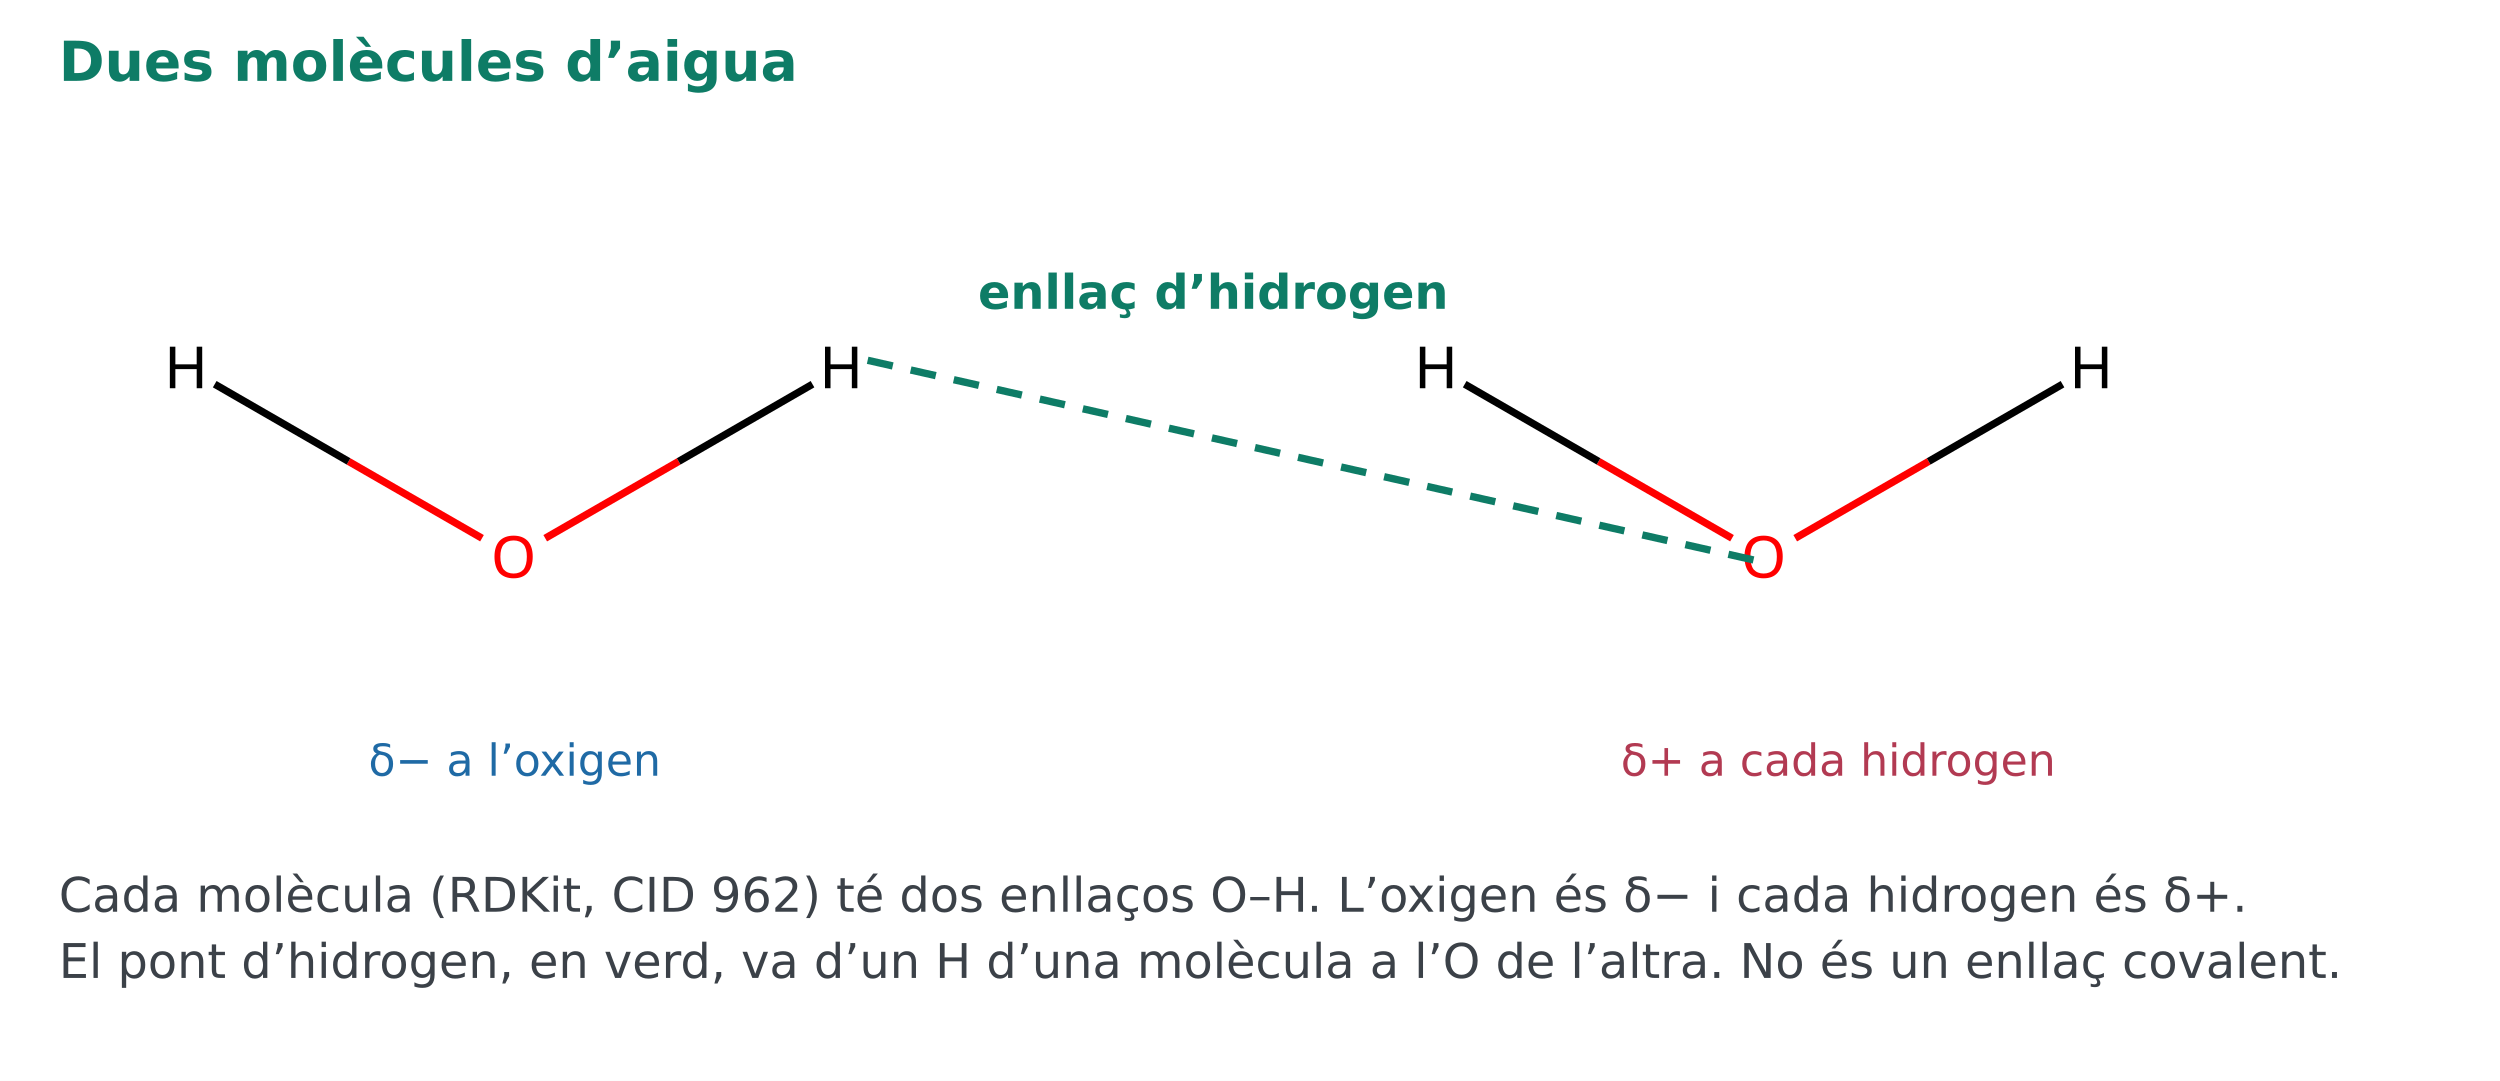
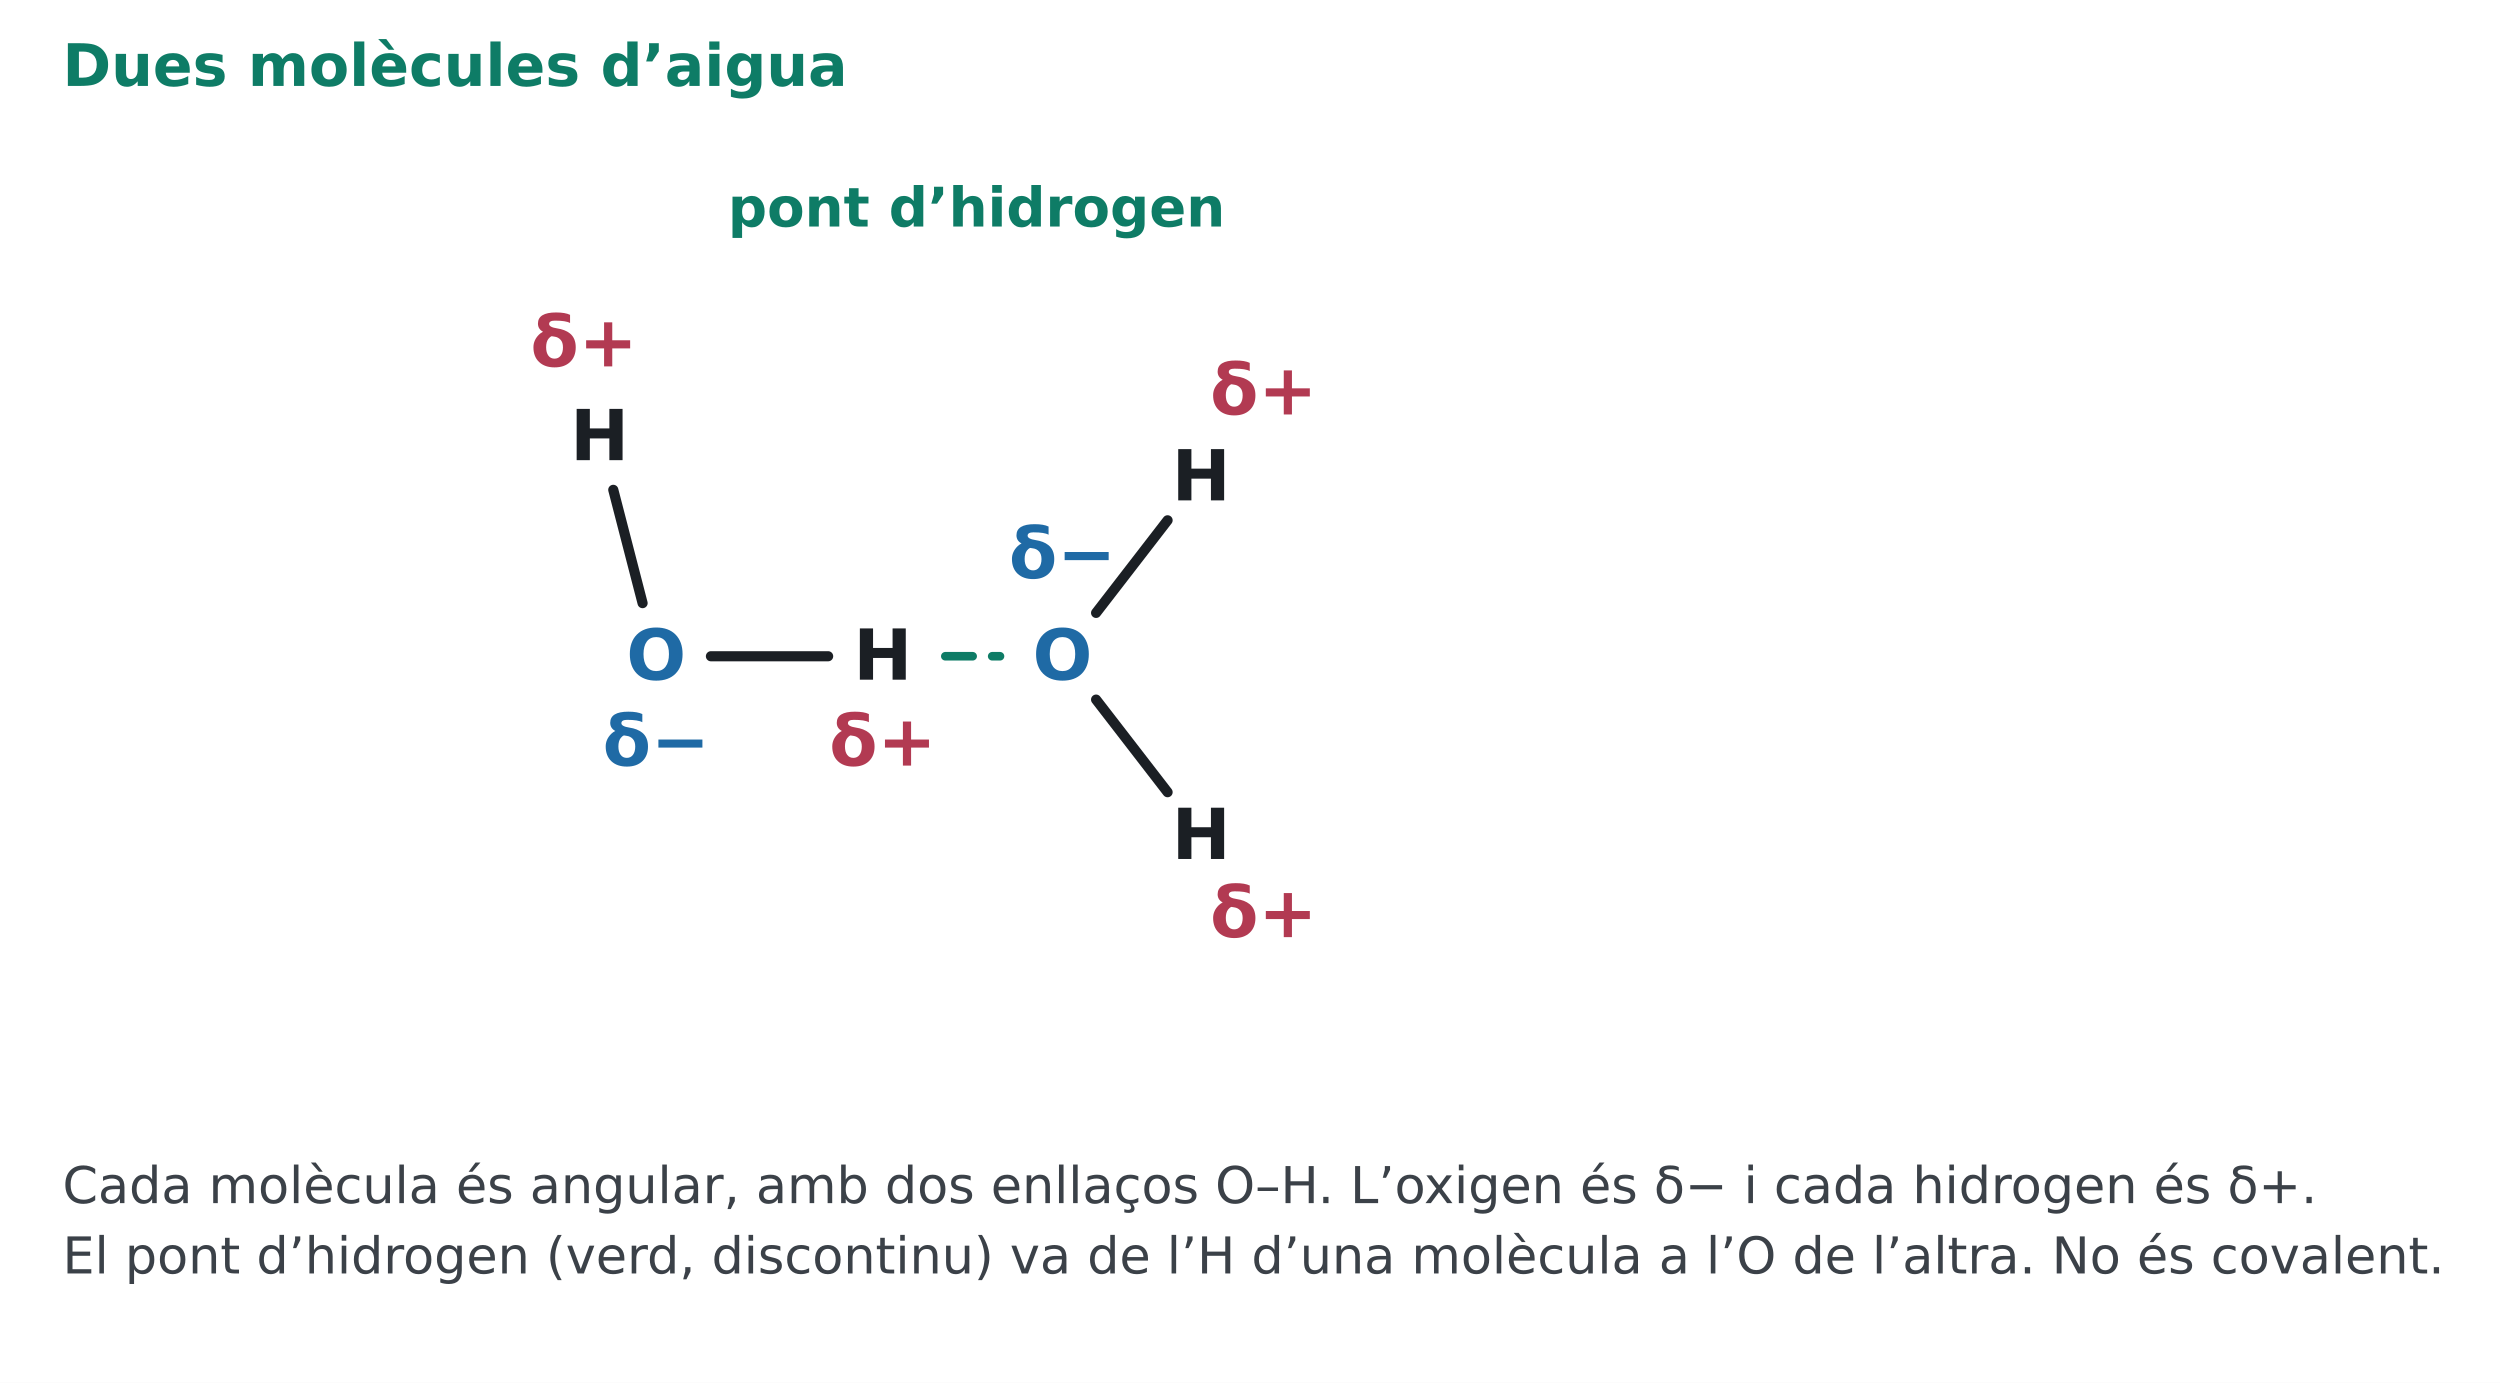
- <svg xmlns="http://www.w3.org/2000/svg" viewBox="0 0 680 294" font-family="DejaVu Sans, Liberation Sans, Arial, sans-serif">
-   <rect width="680" height="294" fill="#fff" />
+ <svg xmlns="http://www.w3.org/2000/svg" viewBox="0 0 640 354" font-family="DejaVu Sans, Liberation Sans, Arial, sans-serif">
+   <rect width="640" height="354" fill="#fff" />
  <text x="16" y="22" font-size="15" font-weight="700" fill="#0E7C66">Dues molècules d’aigua</text>
  <g transform="translate(0,36)">
-     <g transform="translate(20,10)">
-       <svg version="1.1" baseProfile="full" xml:space="preserve" width="240px" height="160px" viewBox="0 0 240 160">
-         <rect style="opacity:1.0;fill:#FFFFFF;stroke:none" width="240.0" height="160.0" x="0.0" y="0.0"> </rect>
-         <path class="bond-0 atom-0 atom-1" d="M 128.3,100.4 L 164.6,79.5" style="fill:none;fill-rule:evenodd;stroke:#FF0000;stroke-width:2.0px;stroke-linecap:butt;stroke-linejoin:miter;stroke-opacity:1" />
-         <path class="bond-0 atom-0 atom-1" d="M 164.6,79.5 L 201.0,58.5" style="fill:none;fill-rule:evenodd;stroke:#000000;stroke-width:2.0px;stroke-linecap:butt;stroke-linejoin:miter;stroke-opacity:1" />
-         <path class="bond-1 atom-0 atom-2" d="M 111.1,100.4 L 74.8,79.5" style="fill:none;fill-rule:evenodd;stroke:#FF0000;stroke-width:2.0px;stroke-linecap:butt;stroke-linejoin:miter;stroke-opacity:1" />
-         <path class="bond-1 atom-0 atom-2" d="M 74.8,79.5 L 38.4,58.5" style="fill:none;fill-rule:evenodd;stroke:#000000;stroke-width:2.0px;stroke-linecap:butt;stroke-linejoin:miter;stroke-opacity:1" />
-         <path class="atom-0" d="M 114.5 105.4 Q 114.5 102.7, 115.8 101.2 Q 117.2 99.7, 119.7 99.7 Q 122.2 99.7, 123.6 101.2 Q 124.9 102.7, 124.9 105.4 Q 124.9 108.2, 123.5 109.8 Q 122.2 111.3, 119.7 111.3 Q 117.2 111.3, 115.8 109.8 Q 114.5 108.2, 114.5 105.4 M 119.7 110.0 Q 121.4 110.0, 122.4 108.9 Q 123.3 107.7, 123.3 105.4 Q 123.3 103.2, 122.4 102.1 Q 121.4 101.0, 119.7 101.0 Q 118.0 101.0, 117.0 102.1 Q 116.1 103.2, 116.1 105.4 Q 116.1 107.7, 117.0 108.9 Q 118.0 110.0, 119.7 110.0 " fill="#FF0000" />
-         <path class="atom-1" d="M 204.4 48.3 L 205.9 48.3 L 205.9 53.1 L 211.7 53.1 L 211.7 48.3 L 213.2 48.3 L 213.2 59.6 L 211.7 59.6 L 211.7 54.4 L 205.9 54.4 L 205.9 59.6 L 204.4 59.6 L 204.4 48.3 " fill="#000000" />
-         <path class="atom-2" d="M 26.2 48.3 L 27.7 48.3 L 27.7 53.1 L 33.5 53.1 L 33.5 48.3 L 35.0 48.3 L 35.0 59.6 L 33.5 59.6 L 33.5 54.4 L 27.7 54.4 L 27.7 59.6 L 26.2 59.6 L 26.2 48.3 " fill="#000000" />
-       </svg>
-     </g>
-     <g transform="translate(360,10)">
-       <svg version="1.1" baseProfile="full" xml:space="preserve" width="240px" height="160px" viewBox="0 0 240 160">
-         <rect style="opacity:1.0;fill:#FFFFFF;stroke:none" width="240.0" height="160.0" x="0.0" y="0.0"> </rect>
-         <path class="bond-0 atom-0 atom-1" d="M 128.3,100.4 L 164.6,79.5" style="fill:none;fill-rule:evenodd;stroke:#FF0000;stroke-width:2.0px;stroke-linecap:butt;stroke-linejoin:miter;stroke-opacity:1" />
-         <path class="bond-0 atom-0 atom-1" d="M 164.6,79.5 L 201.0,58.5" style="fill:none;fill-rule:evenodd;stroke:#000000;stroke-width:2.0px;stroke-linecap:butt;stroke-linejoin:miter;stroke-opacity:1" />
-         <path class="bond-1 atom-0 atom-2" d="M 111.1,100.4 L 74.8,79.5" style="fill:none;fill-rule:evenodd;stroke:#FF0000;stroke-width:2.0px;stroke-linecap:butt;stroke-linejoin:miter;stroke-opacity:1" />
-         <path class="bond-1 atom-0 atom-2" d="M 74.8,79.5 L 38.4,58.5" style="fill:none;fill-rule:evenodd;stroke:#000000;stroke-width:2.0px;stroke-linecap:butt;stroke-linejoin:miter;stroke-opacity:1" />
-         <path class="atom-0" d="M 114.5 105.4 Q 114.5 102.7, 115.8 101.2 Q 117.2 99.7, 119.7 99.7 Q 122.2 99.7, 123.6 101.2 Q 124.9 102.7, 124.9 105.4 Q 124.9 108.2, 123.5 109.8 Q 122.2 111.3, 119.7 111.3 Q 117.2 111.3, 115.8 109.8 Q 114.5 108.2, 114.5 105.4 M 119.7 110.0 Q 121.4 110.0, 122.4 108.9 Q 123.3 107.7, 123.3 105.4 Q 123.3 103.2, 122.4 102.1 Q 121.4 101.0, 119.7 101.0 Q 118.0 101.0, 117.0 102.1 Q 116.1 103.2, 116.1 105.4 Q 116.1 107.7, 117.0 108.9 Q 118.0 110.0, 119.7 110.0 " fill="#FF0000" />
-         <path class="atom-1" d="M 204.4 48.3 L 205.9 48.3 L 205.9 53.1 L 211.7 53.1 L 211.7 48.3 L 213.2 48.3 L 213.2 59.6 L 211.7 59.6 L 211.7 54.4 L 205.9 54.4 L 205.9 59.6 L 204.4 59.6 L 204.4 48.3 " fill="#000000" />
-         <path class="atom-2" d="M 26.2 48.3 L 27.7 48.3 L 27.7 53.1 L 33.5 53.1 L 33.5 48.3 L 35.0 48.3 L 35.0 59.6 L 33.5 59.6 L 33.5 54.4 L 27.7 54.4 L 27.7 59.6 L 26.2 59.6 L 26.2 48.3 " fill="#000000" />
-       </svg>
-     </g>
-     <line x1="236" y1="62" x2="480" y2="117" stroke="#0E7C66" stroke-width="2" stroke-dasharray="7 5" />
-     <text x="330" y="48" text-anchor="middle" font-size="13" font-weight="700" fill="#0E7C66">enllaç d’hidrogen</text>
-     <text x="140" y="175" text-anchor="middle" font-size="12" fill="#1F6AA5">δ− a l’oxigen</text>
-     <text x="500" y="175" text-anchor="middle" font-size="12" fill="#B23A52">δ+ a cada hidrogen</text>
+     <line x1="182.0" y1="132.0" x2="212.0" y2="132.0" stroke="#1b1f24" stroke-width="2.6" stroke-linecap="round" />
+     <line x1="164.5" y1="118.4" x2="157.0" y2="89.4" stroke="#1b1f24" stroke-width="2.6" stroke-linecap="round" />
+     <line x1="280.6" y1="120.9" x2="298.9" y2="97.2" stroke="#1b1f24" stroke-width="2.6" stroke-linecap="round" />
+     <line x1="280.6" y1="143.1" x2="298.9" y2="166.8" stroke="#1b1f24" stroke-width="2.6" stroke-linecap="round" />
+     <line x1="242.0" y1="132.0" x2="256.0" y2="132.0" stroke="#0E7C66" stroke-width="2.2" stroke-linecap="round" stroke-dasharray="7 5" />
+     <text x="168.0" y="138.0" text-anchor="middle" font-size="18" font-weight="700" fill="#1F6AA5">O</text>
+     <text x="272.0" y="138.0" text-anchor="middle" font-size="18" font-weight="700" fill="#1F6AA5">O</text>
+     <text x="226.0" y="138.0" text-anchor="middle" font-size="18" font-weight="700" fill="#1b1f24">H</text>
+     <text x="153.5" y="81.8" text-anchor="middle" font-size="18" font-weight="700" fill="#1b1f24">H</text>
+     <text x="307.5" y="92.1" text-anchor="middle" font-size="18" font-weight="700" fill="#1b1f24">H</text>
+     <text x="307.5" y="183.9" text-anchor="middle" font-size="18" font-weight="700" fill="#1b1f24">H</text>
+     <text x="168.0" y="160.0" text-anchor="middle" font-size="18" font-weight="700" fill="#1F6AA5">δ−</text>
+     <text x="272.0" y="112.0" text-anchor="middle" font-size="18" font-weight="700" fill="#1F6AA5">δ−</text>
+     <text x="226.0" y="160.0" text-anchor="middle" font-size="18" font-weight="700" fill="#B23A52">δ+</text>
+     <text x="149.5" y="57.8" text-anchor="middle" font-size="18" font-weight="700" fill="#B23A52">δ+</text>
+     <text x="323.5" y="70.1" text-anchor="middle" font-size="18" font-weight="700" fill="#B23A52">δ+</text>
+     <text x="323.5" y="203.9" text-anchor="middle" font-size="18" font-weight="700" fill="#B23A52">δ+</text>
+     <text x="250" y="22" text-anchor="middle" font-size="14" font-weight="700" fill="#0E7C66">pont d’hidrogen</text>
  </g>
-   <text x="16" y="248" font-size="13" fill="#3b4148" font-family="DejaVu Sans, Liberation Sans, Arial, sans-serif">Cada molècula (RDKit, CID 962) té dos enllaços O–H. L’oxigen és δ− i cada hidrogen és δ+.</text>
-   <text x="16" y="266" font-size="13" fill="#3b4148" font-family="DejaVu Sans, Liberation Sans, Arial, sans-serif">El pont d’hidrogen, en verd, va d’un H d’una molècula a l’O de l’altra. No és un enllaç covalent.</text>
+   <text x="16" y="308" font-size="13" fill="#3b4148" font-family="DejaVu Sans, Liberation Sans, Arial, sans-serif">Cada molècula és angular, amb dos enllaços O–H. L’oxigen és δ− i cada hidrogen és δ+.</text>
+   <text x="16" y="326" font-size="13" fill="#3b4148" font-family="DejaVu Sans, Liberation Sans, Arial, sans-serif">El pont d’hidrogen (verd, discontinu) va de l’H d’una molècula a l’O de l’altra. No és covalent.</text>
</svg>
